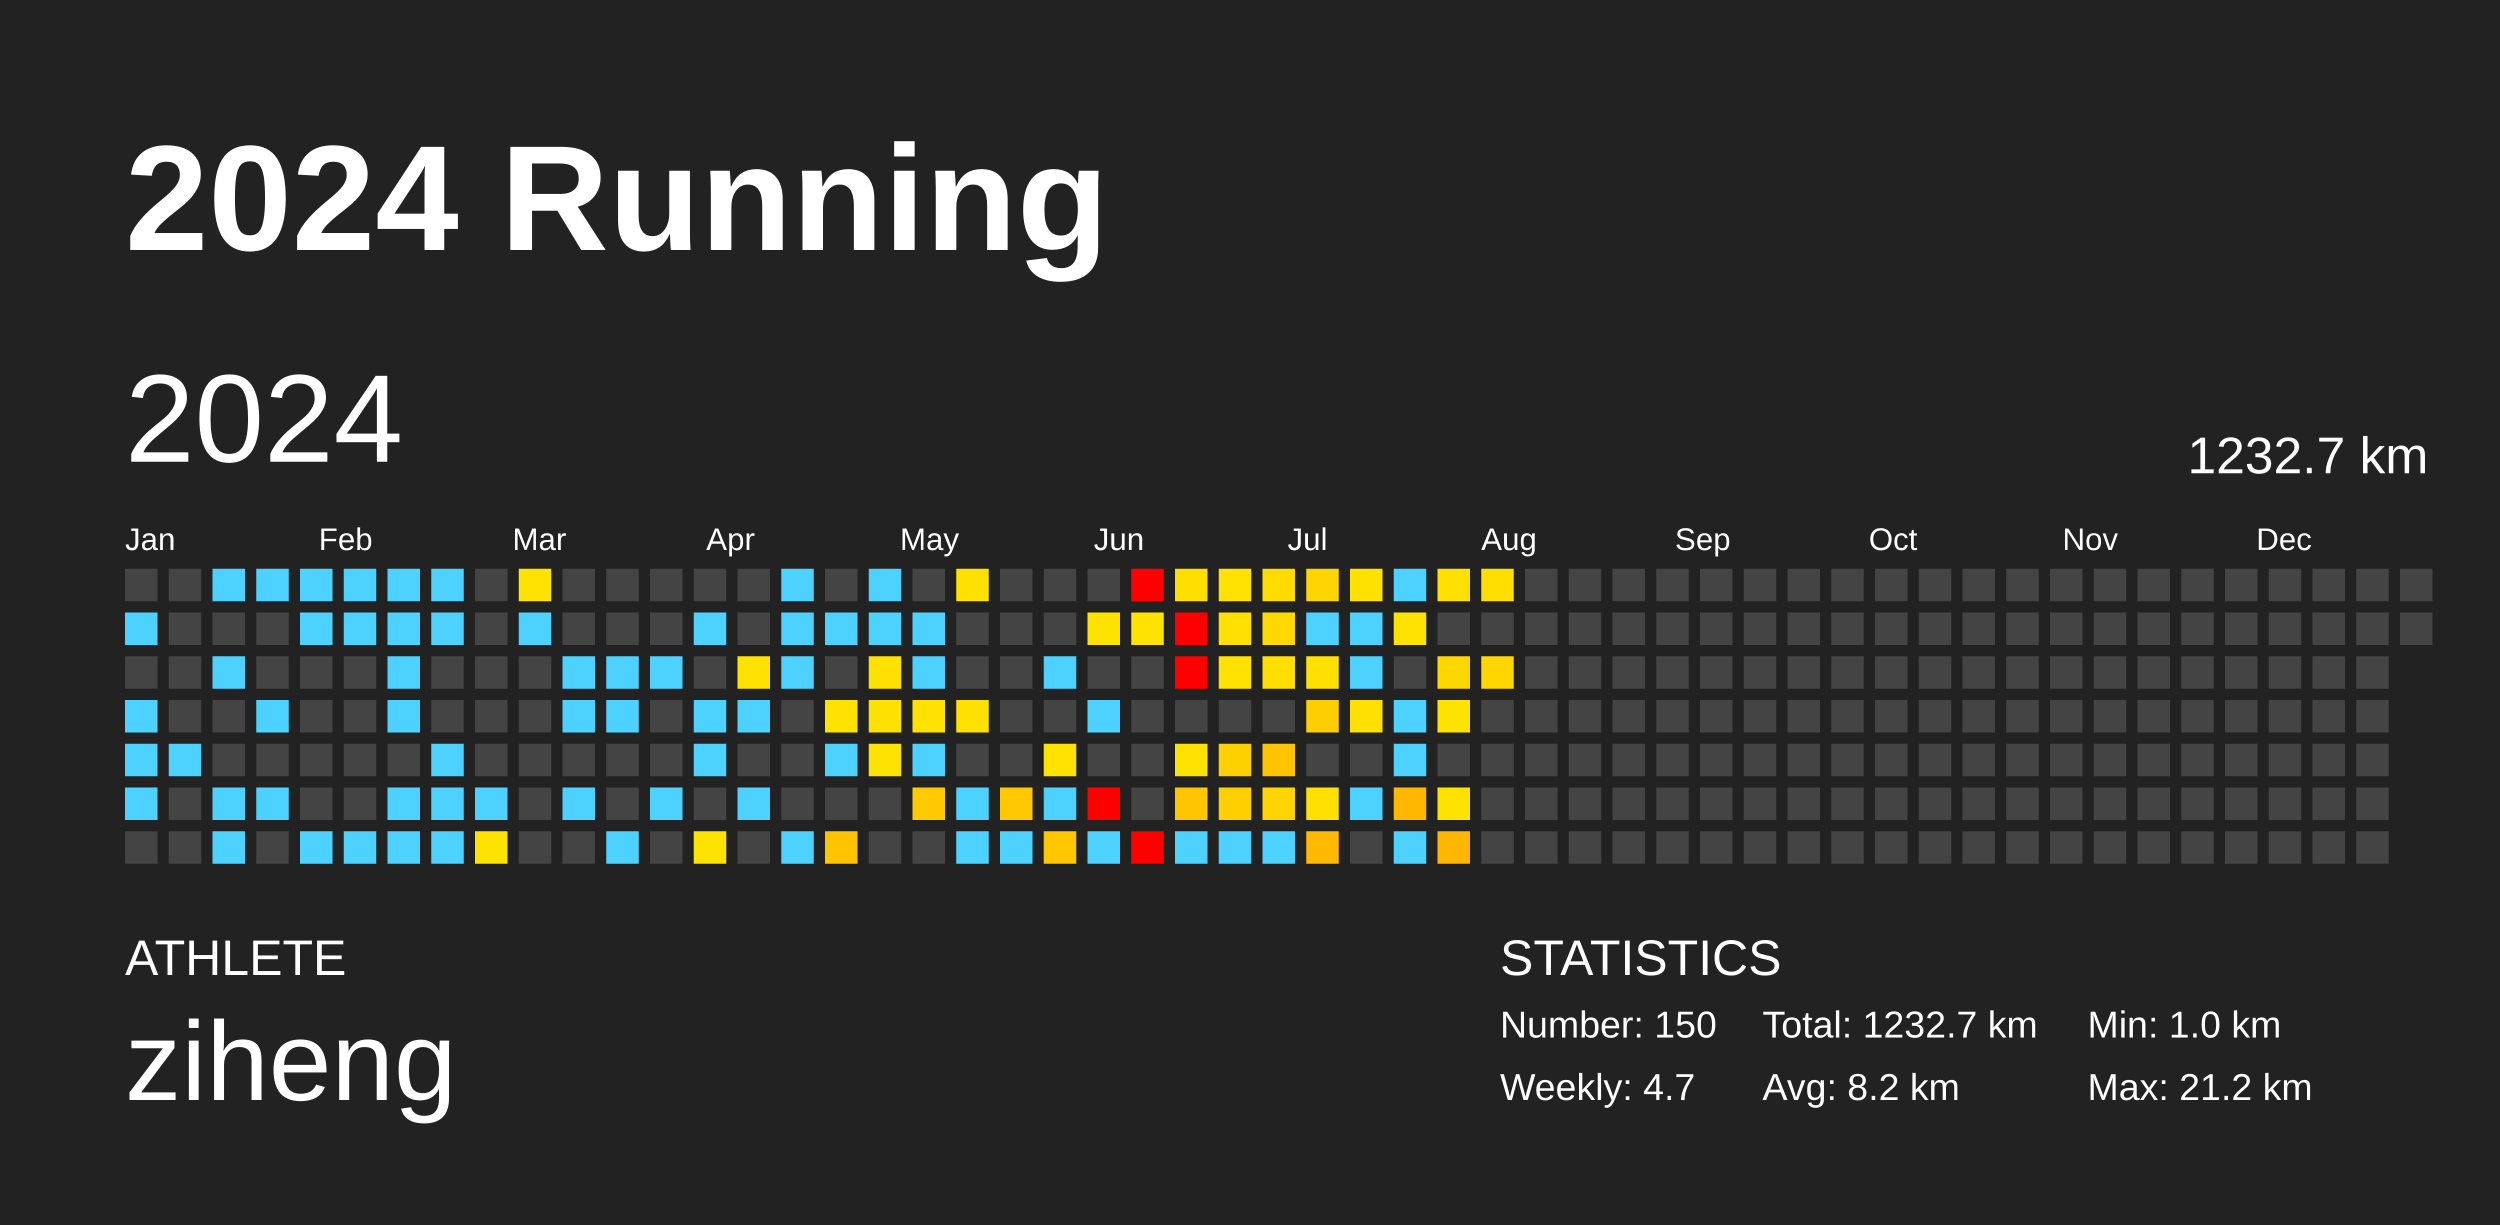
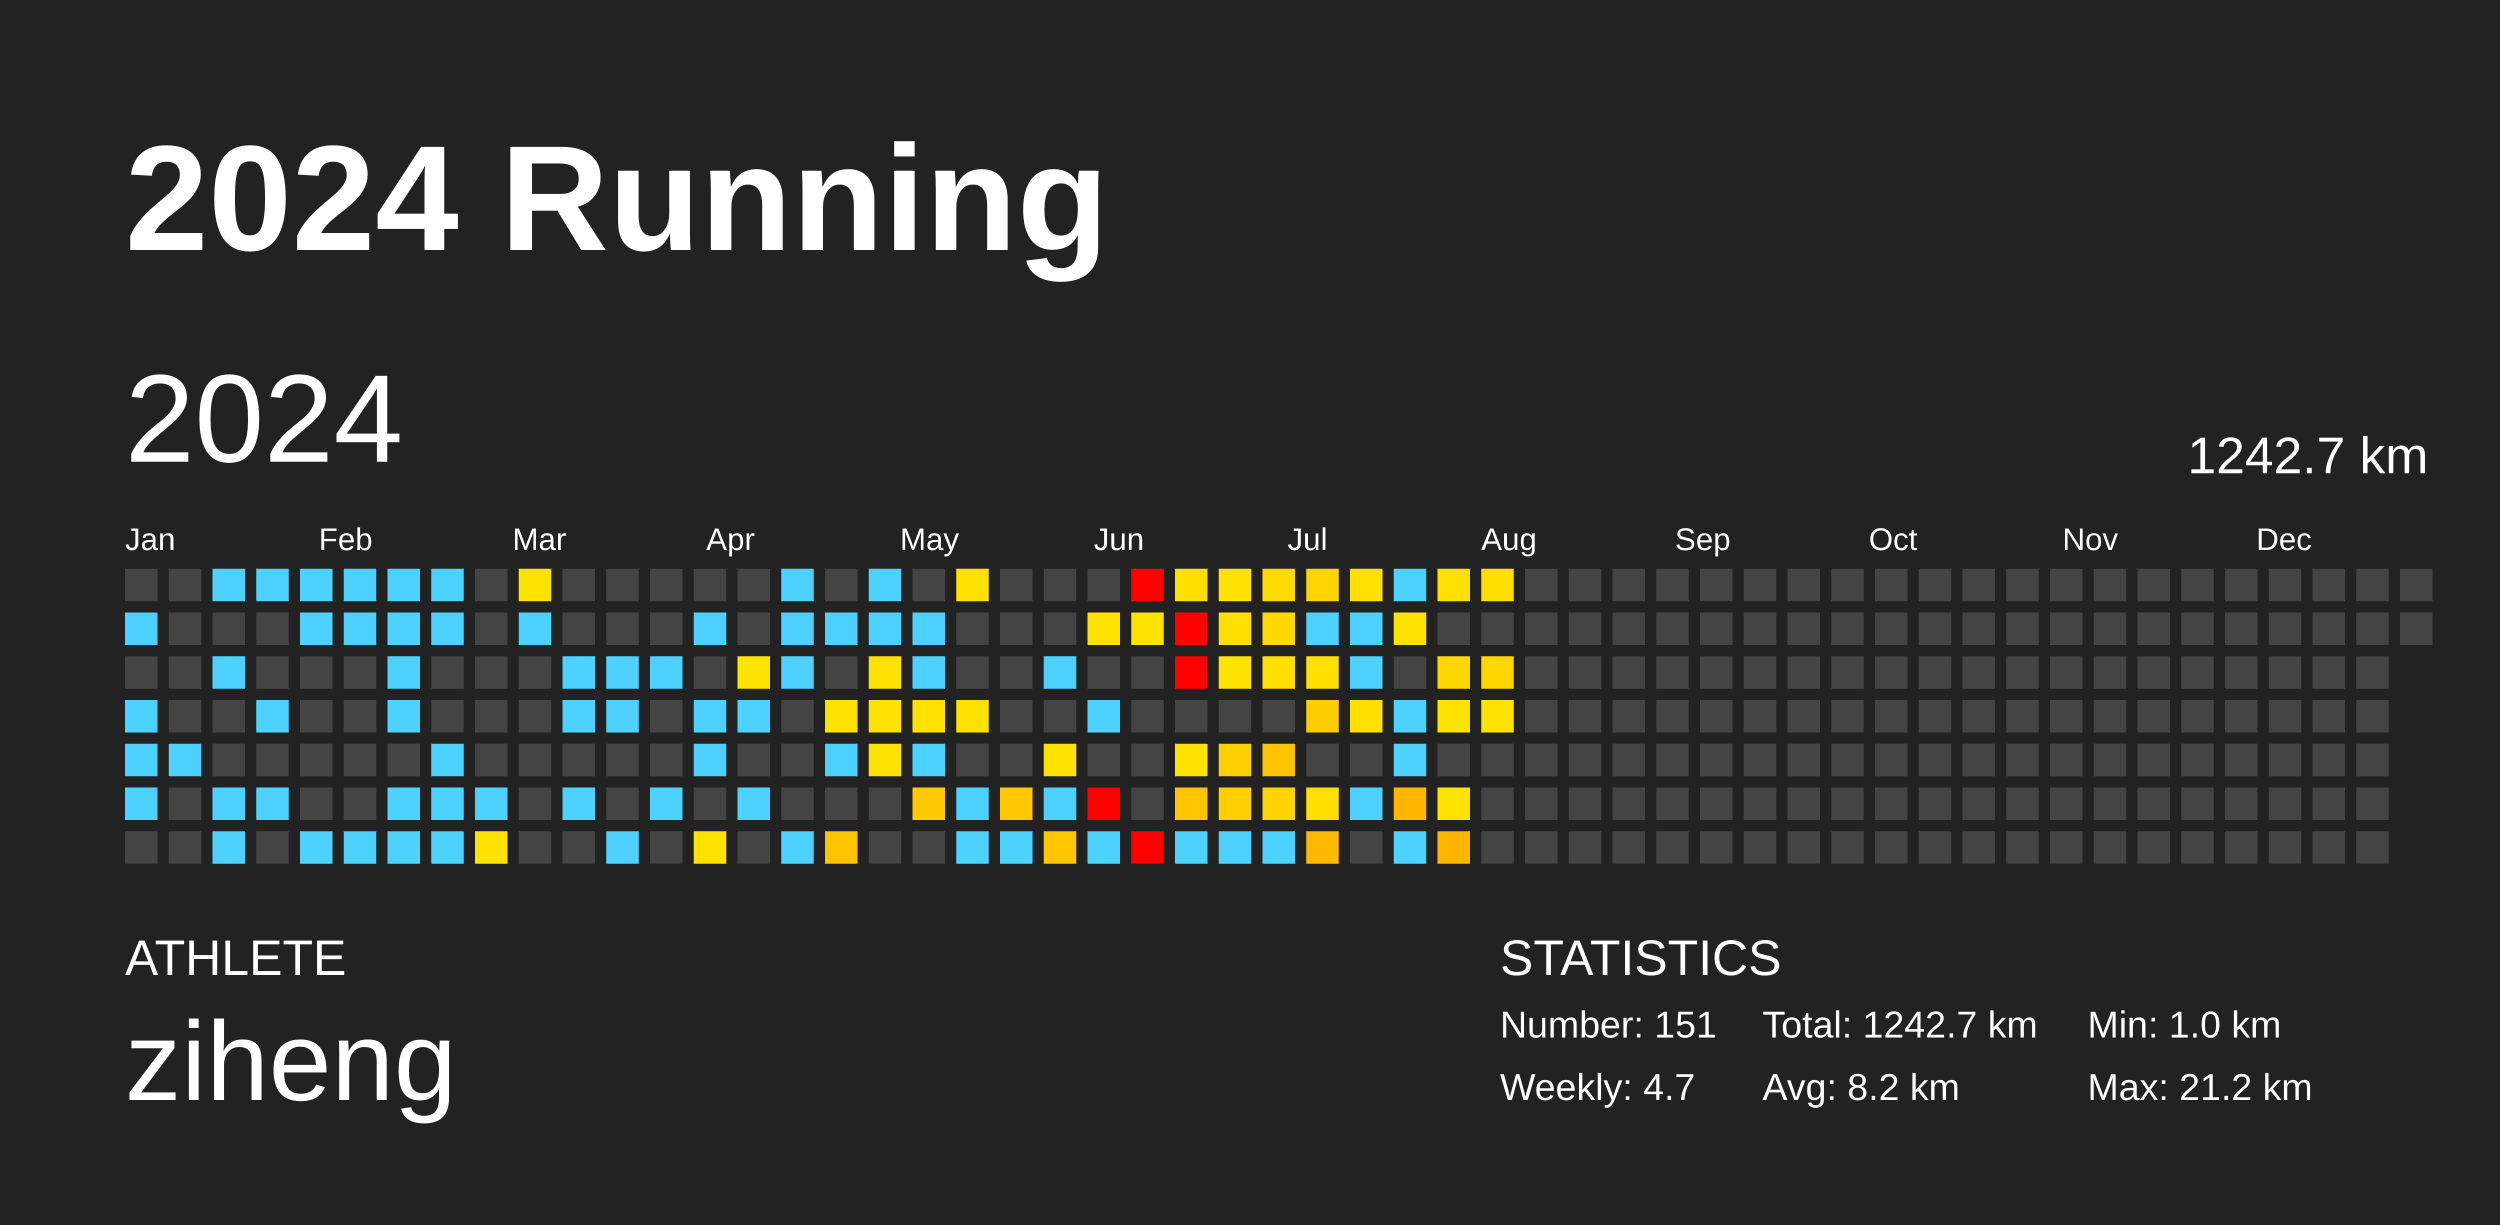
<svg xmlns="http://www.w3.org/2000/svg" baseProfile="full" height="98mm" version="1.1" viewBox="0,0,200,98" width="200mm">
  <defs />
  <rect fill="#222222" height="98" width="200" x="0" y="0" />
  <text fill="#FFFFFF" style="font-size:12px; font-family:Arial; font-weight:bold;" x="10" y="20">2024 Running</text>
  <text fill="#FFFFFF" style="font-size:4px; font-family:Arial" x="10" y="78">ATHLETE</text>
  <text fill="#FFFFFF" style="font-size:9px; font-family:Arial" x="10" y="88">ziheng</text>
  <text fill="#FFFFFF" style="font-size:4px; font-family:Arial" x="120" y="78">STATISTICS</text>
-   <text fill="#FFFFFF" style="font-size:3px; font-family:Arial" x="120" y="83">Number: 150</text>
+   <text fill="#FFFFFF" style="font-size:3px; font-family:Arial" x="120" y="83">Number: 151</text>
  <text fill="#FFFFFF" style="font-size:3px; font-family:Arial" x="120" y="88">Weekly: 4.7</text>
-   <text fill="#FFFFFF" style="font-size:3px; font-family:Arial" x="141" y="83">Total: 1232.7 km</text>
+   <text fill="#FFFFFF" style="font-size:3px; font-family:Arial" x="141" y="83">Total: 1242.7 km</text>
  <text fill="#FFFFFF" style="font-size:3px; font-family:Arial" x="141" y="88">Avg: 8.2 km</text>
  <text fill="#FFFFFF" style="font-size:3px; font-family:Arial" x="167" y="83">Min: 1.0 km</text>
  <text fill="#FFFFFF" style="font-size:3px; font-family:Arial" x="167" y="88">Max: 21.2 km</text>
  <text dominant-baseline="hanging" fill="#FFFFFF" style="font-size:10.0px; font-family:Arial;" x="10" y="30">2024</text>
-   <text dominant-baseline="hanging" fill="#FFFFFF" style="font-size:4.125px; font-family:Arial;" x="175" y="35">1232.7 km</text>
+   <text dominant-baseline="hanging" fill="#FFFFFF" style="font-size:4.125px; font-family:Arial;" x="175" y="35">1242.7 km</text>
  <text fill="#FFFFFF" style="font-size:2.5px; font-family:Arial" x="10.0" y="44">Jan</text>
  <text fill="#FFFFFF" style="font-size:2.5px; font-family:Arial" x="25.5" y="44">Feb</text>
  <text fill="#FFFFFF" style="font-size:2.5px; font-family:Arial" x="41.0" y="44">Mar</text>
  <text fill="#FFFFFF" style="font-size:2.5px; font-family:Arial" x="56.5" y="44">Apr</text>
  <text fill="#FFFFFF" style="font-size:2.5px; font-family:Arial" x="72.0" y="44">May</text>
  <text fill="#FFFFFF" style="font-size:2.5px; font-family:Arial" x="87.5" y="44">Jun</text>
  <text fill="#FFFFFF" style="font-size:2.5px; font-family:Arial" x="103.0" y="44">Jul</text>
  <text fill="#FFFFFF" style="font-size:2.5px; font-family:Arial" x="118.5" y="44">Aug</text>
  <text fill="#FFFFFF" style="font-size:2.5px; font-family:Arial" x="134.0" y="44">Sep</text>
  <text fill="#FFFFFF" style="font-size:2.5px; font-family:Arial" x="149.5" y="44">Oct</text>
  <text fill="#FFFFFF" style="font-size:2.5px; font-family:Arial" x="165.0" y="44">Nov</text>
  <text fill="#FFFFFF" style="font-size:2.5px; font-family:Arial" x="180.5" y="44">Dec</text>
  <rect fill="#444444" height="2.6" width="2.6" x="10.0" y="45.5" />
  <rect fill="#4dd2ff" height="2.6" width="2.6" x="10.0" y="49.0" />
  <rect fill="#444444" height="2.6" width="2.6" x="10.0" y="52.5" />
  <rect fill="#4dd2ff" height="2.6" width="2.6" x="10.0" y="56.0" />
  <rect fill="#4dd2ff" height="2.6" width="2.6" x="10.0" y="59.5" />
  <rect fill="#4dd2ff" height="2.6" width="2.6" x="10.0" y="63.0" />
  <rect fill="#444444" height="2.6" width="2.6" x="10.0" y="66.5" />
  <rect fill="#444444" height="2.6" width="2.6" x="13.5" y="45.5" />
  <rect fill="#444444" height="2.6" width="2.6" x="13.5" y="49.0" />
  <rect fill="#444444" height="2.6" width="2.6" x="13.5" y="52.5" />
  <rect fill="#444444" height="2.6" width="2.6" x="13.5" y="56.0" />
  <rect fill="#4dd2ff" height="2.6" width="2.6" x="13.5" y="59.5" />
  <rect fill="#444444" height="2.6" width="2.6" x="13.5" y="63.0" />
  <rect fill="#444444" height="2.6" width="2.6" x="13.5" y="66.5" />
  <rect fill="#4dd2ff" height="2.6" width="2.6" x="17.0" y="45.5" />
  <rect fill="#444444" height="2.6" width="2.6" x="17.0" y="49.0" />
  <rect fill="#4dd2ff" height="2.6" width="2.6" x="17.0" y="52.5" />
  <rect fill="#444444" height="2.6" width="2.6" x="17.0" y="56.0" />
  <rect fill="#444444" height="2.6" width="2.6" x="17.0" y="59.5" />
  <rect fill="#4dd2ff" height="2.6" width="2.6" x="17.0" y="63.0" />
  <rect fill="#4dd2ff" height="2.6" width="2.6" x="17.0" y="66.5" />
  <rect fill="#4dd2ff" height="2.6" width="2.6" x="20.5" y="45.5" />
  <rect fill="#444444" height="2.6" width="2.6" x="20.5" y="49.0" />
  <rect fill="#444444" height="2.6" width="2.6" x="20.5" y="52.5" />
  <rect fill="#4dd2ff" height="2.6" width="2.6" x="20.5" y="56.0" />
  <rect fill="#444444" height="2.6" width="2.6" x="20.5" y="59.5" />
  <rect fill="#4dd2ff" height="2.6" width="2.6" x="20.5" y="63.0" />
  <rect fill="#444444" height="2.6" width="2.6" x="20.5" y="66.5" />
  <rect fill="#4dd2ff" height="2.6" width="2.6" x="24.0" y="45.5" />
  <rect fill="#4dd2ff" height="2.6" width="2.6" x="24.0" y="49.0" />
  <rect fill="#444444" height="2.6" width="2.6" x="24.0" y="52.5" />
  <rect fill="#444444" height="2.6" width="2.6" x="24.0" y="56.0" />
  <rect fill="#444444" height="2.6" width="2.6" x="24.0" y="59.5" />
  <rect fill="#444444" height="2.6" width="2.6" x="24.0" y="63.0" />
  <rect fill="#4dd2ff" height="2.6" width="2.6" x="24.0" y="66.5" />
  <rect fill="#4dd2ff" height="2.6" width="2.6" x="27.5" y="45.5" />
  <rect fill="#4dd2ff" height="2.6" width="2.6" x="27.5" y="49.0" />
  <rect fill="#444444" height="2.6" width="2.6" x="27.5" y="52.5" />
  <rect fill="#444444" height="2.6" width="2.6" x="27.5" y="56.0" />
  <rect fill="#444444" height="2.6" width="2.6" x="27.5" y="59.5" />
  <rect fill="#444444" height="2.6" width="2.6" x="27.5" y="63.0" />
  <rect fill="#4dd2ff" height="2.6" width="2.6" x="27.5" y="66.5" />
  <rect fill="#4dd2ff" height="2.6" width="2.6" x="31.0" y="45.5" />
  <rect fill="#4dd2ff" height="2.6" width="2.6" x="31.0" y="49.0" />
  <rect fill="#4dd2ff" height="2.6" width="2.6" x="31.0" y="52.5" />
  <rect fill="#4dd2ff" height="2.6" width="2.6" x="31.0" y="56.0" />
  <rect fill="#444444" height="2.6" width="2.6" x="31.0" y="59.5" />
  <rect fill="#4dd2ff" height="2.6" width="2.6" x="31.0" y="63.0" />
  <rect fill="#4dd2ff" height="2.6" width="2.6" x="31.0" y="66.5" />
  <rect fill="#4dd2ff" height="2.6" width="2.6" x="34.5" y="45.5" />
  <rect fill="#4dd2ff" height="2.6" width="2.6" x="34.5" y="49.0" />
  <rect fill="#444444" height="2.6" width="2.6" x="34.5" y="52.5" />
  <rect fill="#444444" height="2.6" width="2.6" x="34.5" y="56.0" />
  <rect fill="#4dd2ff" height="2.6" width="2.6" x="34.5" y="59.5" />
  <rect fill="#4dd2ff" height="2.6" width="2.6" x="34.5" y="63.0" />
  <rect fill="#4dd2ff" height="2.6" width="2.6" x="34.5" y="66.5" />
  <rect fill="#444444" height="2.6" width="2.6" x="38.0" y="45.5" />
  <rect fill="#444444" height="2.6" width="2.6" x="38.0" y="49.0" />
  <rect fill="#444444" height="2.6" width="2.6" x="38.0" y="52.5" />
  <rect fill="#444444" height="2.6" width="2.6" x="38.0" y="56.0" />
  <rect fill="#444444" height="2.6" width="2.6" x="38.0" y="59.5" />
  <rect fill="#4dd2ff" height="2.6" width="2.6" x="38.0" y="63.0" />
  <rect fill="#ffe300" height="2.6" width="2.6" x="38.0" y="66.5" />
  <rect fill="#ffe300" height="2.6" width="2.6" x="41.5" y="45.5" />
  <rect fill="#4dd2ff" height="2.6" width="2.6" x="41.5" y="49.0" />
  <rect fill="#444444" height="2.6" width="2.6" x="41.5" y="52.5" />
  <rect fill="#444444" height="2.6" width="2.6" x="41.5" y="56.0" />
  <rect fill="#444444" height="2.6" width="2.6" x="41.5" y="59.5" />
  <rect fill="#444444" height="2.6" width="2.6" x="41.5" y="63.0" />
  <rect fill="#444444" height="2.6" width="2.6" x="41.5" y="66.5" />
  <rect fill="#444444" height="2.6" width="2.6" x="45.0" y="45.5" />
  <rect fill="#444444" height="2.6" width="2.6" x="45.0" y="49.0" />
  <rect fill="#4dd2ff" height="2.6" width="2.6" x="45.0" y="52.5" />
  <rect fill="#4dd2ff" height="2.6" width="2.6" x="45.0" y="56.0" />
  <rect fill="#444444" height="2.6" width="2.6" x="45.0" y="59.5" />
  <rect fill="#4dd2ff" height="2.6" width="2.6" x="45.0" y="63.0" />
  <rect fill="#444444" height="2.6" width="2.6" x="45.0" y="66.5" />
  <rect fill="#444444" height="2.6" width="2.6" x="48.5" y="45.5" />
  <rect fill="#444444" height="2.6" width="2.6" x="48.5" y="49.0" />
  <rect fill="#4dd2ff" height="2.6" width="2.6" x="48.5" y="52.5" />
  <rect fill="#4dd2ff" height="2.6" width="2.6" x="48.5" y="56.0" />
  <rect fill="#444444" height="2.6" width="2.6" x="48.5" y="59.5" />
  <rect fill="#444444" height="2.6" width="2.6" x="48.5" y="63.0" />
  <rect fill="#4dd2ff" height="2.6" width="2.6" x="48.5" y="66.5" />
  <rect fill="#444444" height="2.6" width="2.6" x="52.0" y="45.5" />
  <rect fill="#444444" height="2.6" width="2.6" x="52.0" y="49.0" />
  <rect fill="#4dd2ff" height="2.6" width="2.6" x="52.0" y="52.5" />
  <rect fill="#444444" height="2.6" width="2.6" x="52.0" y="56.0" />
  <rect fill="#444444" height="2.6" width="2.6" x="52.0" y="59.5" />
  <rect fill="#4dd2ff" height="2.6" width="2.6" x="52.0" y="63.0" />
  <rect fill="#444444" height="2.6" width="2.6" x="52.0" y="66.5" />
  <rect fill="#444444" height="2.6" width="2.6" x="55.5" y="45.5" />
  <rect fill="#4dd2ff" height="2.6" width="2.6" x="55.5" y="49.0" />
  <rect fill="#444444" height="2.6" width="2.6" x="55.5" y="52.5" />
  <rect fill="#4dd2ff" height="2.6" width="2.6" x="55.5" y="56.0" />
  <rect fill="#4dd2ff" height="2.6" width="2.6" x="55.5" y="59.5" />
  <rect fill="#444444" height="2.6" width="2.6" x="55.5" y="63.0" />
  <rect fill="#ffe300" height="2.6" width="2.6" x="55.5" y="66.5" />
  <rect fill="#444444" height="2.6" width="2.6" x="59.0" y="45.5" />
  <rect fill="#444444" height="2.6" width="2.6" x="59.0" y="49.0" />
  <rect fill="#ffe300" height="2.6" width="2.6" x="59.0" y="52.5" />
  <rect fill="#4dd2ff" height="2.6" width="2.6" x="59.0" y="56.0" />
  <rect fill="#444444" height="2.6" width="2.6" x="59.0" y="59.5" />
  <rect fill="#4dd2ff" height="2.6" width="2.6" x="59.0" y="63.0" />
  <rect fill="#444444" height="2.6" width="2.6" x="59.0" y="66.5" />
  <rect fill="#4dd2ff" height="2.6" width="2.6" x="62.5" y="45.5" />
  <rect fill="#4dd2ff" height="2.6" width="2.6" x="62.5" y="49.0" />
  <rect fill="#4dd2ff" height="2.6" width="2.6" x="62.5" y="52.5" />
  <rect fill="#444444" height="2.6" width="2.6" x="62.5" y="56.0" />
  <rect fill="#444444" height="2.6" width="2.6" x="62.5" y="59.5" />
  <rect fill="#444444" height="2.6" width="2.6" x="62.5" y="63.0" />
  <rect fill="#4dd2ff" height="2.6" width="2.6" x="62.5" y="66.5" />
  <rect fill="#444444" height="2.6" width="2.6" x="66.0" y="45.5" />
  <rect fill="#4dd2ff" height="2.6" width="2.6" x="66.0" y="49.0" />
  <rect fill="#444444" height="2.6" width="2.6" x="66.0" y="52.5" />
  <rect fill="#ffe300" height="2.6" width="2.6" x="66.0" y="56.0" />
  <rect fill="#4dd2ff" height="2.6" width="2.6" x="66.0" y="59.5" />
  <rect fill="#444444" height="2.6" width="2.6" x="66.0" y="63.0" />
  <rect fill="#ffc400" height="2.6" width="2.6" x="66.0" y="66.5" />
  <rect fill="#4dd2ff" height="2.6" width="2.6" x="69.5" y="45.5" />
  <rect fill="#4dd2ff" height="2.6" width="2.6" x="69.5" y="49.0" />
  <rect fill="#ffe100" height="2.6" width="2.6" x="69.5" y="52.5" />
  <rect fill="#ffe100" height="2.6" width="2.6" x="69.5" y="56.0" />
  <rect fill="#ffe300" height="2.6" width="2.6" x="69.5" y="59.5" />
  <rect fill="#444444" height="2.6" width="2.6" x="69.5" y="63.0" />
  <rect fill="#444444" height="2.6" width="2.6" x="69.5" y="66.5" />
  <rect fill="#444444" height="2.6" width="2.6" x="73.0" y="45.5" />
  <rect fill="#4dd2ff" height="2.6" width="2.6" x="73.0" y="49.0" />
  <rect fill="#4dd2ff" height="2.6" width="2.6" x="73.0" y="52.5" />
  <rect fill="#ffe200" height="2.6" width="2.6" x="73.0" y="56.0" />
  <rect fill="#4dd2ff" height="2.6" width="2.6" x="73.0" y="59.5" />
  <rect fill="#ffc900" height="2.6" width="2.6" x="73.0" y="63.0" />
  <rect fill="#444444" height="2.6" width="2.6" x="73.0" y="66.5" />
  <rect fill="#ffe100" height="2.6" width="2.6" x="76.5" y="45.5" />
  <rect fill="#444444" height="2.6" width="2.6" x="76.5" y="49.0" />
  <rect fill="#444444" height="2.6" width="2.6" x="76.5" y="52.5" />
  <rect fill="#ffe100" height="2.6" width="2.6" x="76.5" y="56.0" />
  <rect fill="#444444" height="2.6" width="2.6" x="76.5" y="59.5" />
  <rect fill="#4dd2ff" height="2.6" width="2.6" x="76.5" y="63.0" />
  <rect fill="#4dd2ff" height="2.6" width="2.6" x="76.5" y="66.5" />
  <rect fill="#444444" height="2.6" width="2.6" x="80.0" y="45.5" />
  <rect fill="#444444" height="2.6" width="2.6" x="80.0" y="49.0" />
  <rect fill="#444444" height="2.6" width="2.6" x="80.0" y="52.5" />
  <rect fill="#444444" height="2.6" width="2.6" x="80.0" y="56.0" />
  <rect fill="#444444" height="2.6" width="2.6" x="80.0" y="59.5" />
  <rect fill="#ffc800" height="2.6" width="2.6" x="80.0" y="63.0" />
  <rect fill="#4dd2ff" height="2.6" width="2.6" x="80.0" y="66.5" />
  <rect fill="#444444" height="2.6" width="2.6" x="83.5" y="45.5" />
  <rect fill="#444444" height="2.6" width="2.6" x="83.5" y="49.0" />
  <rect fill="#4dd2ff" height="2.6" width="2.6" x="83.5" y="52.5" />
  <rect fill="#444444" height="2.6" width="2.6" x="83.5" y="56.0" />
  <rect fill="#ffe300" height="2.6" width="2.6" x="83.5" y="59.5" />
  <rect fill="#4dd2ff" height="2.6" width="2.6" x="83.5" y="63.0" />
  <rect fill="#ffc700" height="2.6" width="2.6" x="83.5" y="66.5" />
  <rect fill="#444444" height="2.6" width="2.6" x="87.0" y="45.5" />
  <rect fill="#ffe300" height="2.6" width="2.6" x="87.0" y="49.0" />
  <rect fill="#444444" height="2.6" width="2.6" x="87.0" y="52.5" />
  <rect fill="#4dd2ff" height="2.6" width="2.6" x="87.0" y="56.0" />
  <rect fill="#444444" height="2.6" width="2.6" x="87.0" y="59.5" />
  <rect fill="red" height="2.6" width="2.6" x="87.0" y="63.0" />
  <rect fill="#4dd2ff" height="2.6" width="2.6" x="87.0" y="66.5" />
  <rect fill="red" height="2.6" width="2.6" x="90.5" y="45.5" />
  <rect fill="#ffe300" height="2.6" width="2.6" x="90.5" y="49.0" />
  <rect fill="#444444" height="2.6" width="2.6" x="90.5" y="52.5" />
  <rect fill="#444444" height="2.6" width="2.6" x="90.5" y="56.0" />
  <rect fill="#444444" height="2.6" width="2.6" x="90.5" y="59.5" />
  <rect fill="#444444" height="2.6" width="2.6" x="90.5" y="63.0" />
  <rect fill="red" height="2.6" width="2.6" x="90.5" y="66.5" />
  <rect fill="#ffde00" height="2.6" width="2.6" x="94.0" y="45.5" />
  <rect fill="red" height="2.6" width="2.6" x="94.0" y="49.0" />
  <rect fill="red" height="2.6" width="2.6" x="94.0" y="52.5" />
  <rect fill="#444444" height="2.6" width="2.6" x="94.0" y="56.0" />
  <rect fill="#ffe300" height="2.6" width="2.6" x="94.0" y="59.5" />
  <rect fill="#ffc600" height="2.6" width="2.6" x="94.0" y="63.0" />
  <rect fill="#4dd2ff" height="2.6" width="2.6" x="94.0" y="66.5" />
  <rect fill="#ffe200" height="2.6" width="2.6" x="97.5" y="45.5" />
  <rect fill="#ffe000" height="2.6" width="2.6" x="97.5" y="49.0" />
  <rect fill="#ffe200" height="2.6" width="2.6" x="97.5" y="52.5" />
  <rect fill="#444444" height="2.6" width="2.6" x="97.5" y="56.0" />
  <rect fill="#ffd000" height="2.6" width="2.6" x="97.5" y="59.5" />
  <rect fill="#ffcf00" height="2.6" width="2.6" x="97.5" y="63.0" />
  <rect fill="#4dd2ff" height="2.6" width="2.6" x="97.5" y="66.5" />
  <rect fill="#ffdb00" height="2.6" width="2.6" x="101.0" y="45.5" />
  <rect fill="#ffd900" height="2.6" width="2.6" x="101.0" y="49.0" />
  <rect fill="#ffde00" height="2.6" width="2.6" x="101.0" y="52.5" />
  <rect fill="#444444" height="2.6" width="2.6" x="101.0" y="56.0" />
  <rect fill="#ffc400" height="2.6" width="2.6" x="101.0" y="59.5" />
  <rect fill="#ffd400" height="2.6" width="2.6" x="101.0" y="63.0" />
  <rect fill="#4dd2ff" height="2.6" width="2.6" x="101.0" y="66.5" />
  <rect fill="#ffd500" height="2.6" width="2.6" x="104.5" y="45.5" />
  <rect fill="#4dd2ff" height="2.6" width="2.6" x="104.5" y="49.0" />
  <rect fill="#ffe000" height="2.6" width="2.6" x="104.5" y="52.5" />
  <rect fill="#ffce00" height="2.6" width="2.6" x="104.5" y="56.0" />
  <rect fill="#444444" height="2.6" width="2.6" x="104.5" y="59.5" />
  <rect fill="#ffe000" height="2.6" width="2.6" x="104.5" y="63.0" />
  <rect fill="#ffb900" height="2.6" width="2.6" x="104.5" y="66.5" />
  <rect fill="#ffe100" height="2.6" width="2.6" x="108.0" y="45.5" />
  <rect fill="#4dd2ff" height="2.6" width="2.6" x="108.0" y="49.0" />
  <rect fill="#4dd2ff" height="2.6" width="2.6" x="108.0" y="52.5" />
  <rect fill="#ffe000" height="2.6" width="2.6" x="108.0" y="56.0" />
  <rect fill="#444444" height="2.6" width="2.6" x="108.0" y="59.5" />
  <rect fill="#4dd2ff" height="2.6" width="2.6" x="108.0" y="63.0" />
  <rect fill="#444444" height="2.6" width="2.6" x="108.0" y="66.5" />
  <rect fill="#4dd2ff" height="2.6" width="2.6" x="111.5" y="45.5" />
  <rect fill="#ffe300" height="2.6" width="2.6" x="111.5" y="49.0" />
  <rect fill="#444444" height="2.6" width="2.6" x="111.5" y="52.5" />
  <rect fill="#4dd2ff" height="2.6" width="2.6" x="111.5" y="56.0" />
  <rect fill="#4dd2ff" height="2.6" width="2.6" x="111.5" y="59.5" />
  <rect fill="#ffb700" height="2.6" width="2.6" x="111.5" y="63.0" />
  <rect fill="#4dd2ff" height="2.6" width="2.6" x="111.5" y="66.5" />
  <rect fill="#ffe000" height="2.6" width="2.6" x="115.0" y="45.5" />
  <rect fill="#444444" height="2.6" width="2.6" x="115.0" y="49.0" />
  <rect fill="#ffd700" height="2.6" width="2.6" x="115.0" y="52.5" />
  <rect fill="#ffe300" height="2.6" width="2.6" x="115.0" y="56.0" />
  <rect fill="#444444" height="2.6" width="2.6" x="115.0" y="59.5" />
  <rect fill="#ffe300" height="2.6" width="2.6" x="115.0" y="63.0" />
  <rect fill="#ffb600" height="2.6" width="2.6" x="115.0" y="66.5" />
  <rect fill="#ffde00" height="2.6" width="2.6" x="118.5" y="45.5" />
  <rect fill="#444444" height="2.6" width="2.6" x="118.5" y="49.0" />
  <rect fill="#ffd600" height="2.6" width="2.6" x="118.5" y="52.5" />
-   <rect fill="#444444" height="2.6" width="2.6" x="118.5" y="56.0" />
+   <rect fill="#ffe300" height="2.6" width="2.6" x="118.5" y="56.0" />
  <rect fill="#444444" height="2.6" width="2.6" x="118.5" y="59.5" />
  <rect fill="#444444" height="2.6" width="2.6" x="118.5" y="63.0" />
  <rect fill="#444444" height="2.6" width="2.6" x="118.5" y="66.5" />
  <rect fill="#444444" height="2.6" width="2.6" x="122.0" y="45.5" />
  <rect fill="#444444" height="2.6" width="2.6" x="122.0" y="49.0" />
  <rect fill="#444444" height="2.6" width="2.6" x="122.0" y="52.5" />
  <rect fill="#444444" height="2.6" width="2.6" x="122.0" y="56.0" />
  <rect fill="#444444" height="2.6" width="2.6" x="122.0" y="59.5" />
  <rect fill="#444444" height="2.6" width="2.6" x="122.0" y="63.0" />
  <rect fill="#444444" height="2.6" width="2.6" x="122.0" y="66.5" />
  <rect fill="#444444" height="2.6" width="2.6" x="125.5" y="45.5" />
  <rect fill="#444444" height="2.6" width="2.6" x="125.5" y="49.0" />
  <rect fill="#444444" height="2.6" width="2.6" x="125.5" y="52.5" />
  <rect fill="#444444" height="2.6" width="2.6" x="125.5" y="56.0" />
  <rect fill="#444444" height="2.6" width="2.6" x="125.5" y="59.5" />
  <rect fill="#444444" height="2.6" width="2.6" x="125.5" y="63.0" />
  <rect fill="#444444" height="2.6" width="2.6" x="125.5" y="66.5" />
  <rect fill="#444444" height="2.6" width="2.6" x="129.0" y="45.5" />
  <rect fill="#444444" height="2.6" width="2.6" x="129.0" y="49.0" />
  <rect fill="#444444" height="2.6" width="2.6" x="129.0" y="52.5" />
  <rect fill="#444444" height="2.6" width="2.6" x="129.0" y="56.0" />
  <rect fill="#444444" height="2.6" width="2.6" x="129.0" y="59.5" />
  <rect fill="#444444" height="2.6" width="2.6" x="129.0" y="63.0" />
  <rect fill="#444444" height="2.6" width="2.6" x="129.0" y="66.5" />
  <rect fill="#444444" height="2.6" width="2.6" x="132.5" y="45.5" />
  <rect fill="#444444" height="2.6" width="2.6" x="132.5" y="49.0" />
  <rect fill="#444444" height="2.6" width="2.6" x="132.5" y="52.5" />
  <rect fill="#444444" height="2.6" width="2.6" x="132.5" y="56.0" />
  <rect fill="#444444" height="2.6" width="2.6" x="132.5" y="59.5" />
  <rect fill="#444444" height="2.6" width="2.6" x="132.5" y="63.0" />
  <rect fill="#444444" height="2.6" width="2.6" x="132.5" y="66.5" />
  <rect fill="#444444" height="2.6" width="2.6" x="136.0" y="45.5" />
  <rect fill="#444444" height="2.6" width="2.6" x="136.0" y="49.0" />
  <rect fill="#444444" height="2.6" width="2.6" x="136.0" y="52.5" />
  <rect fill="#444444" height="2.6" width="2.6" x="136.0" y="56.0" />
  <rect fill="#444444" height="2.6" width="2.6" x="136.0" y="59.5" />
  <rect fill="#444444" height="2.6" width="2.6" x="136.0" y="63.0" />
  <rect fill="#444444" height="2.6" width="2.6" x="136.0" y="66.5" />
  <rect fill="#444444" height="2.6" width="2.6" x="139.5" y="45.5" />
  <rect fill="#444444" height="2.6" width="2.6" x="139.5" y="49.0" />
  <rect fill="#444444" height="2.6" width="2.6" x="139.5" y="52.5" />
  <rect fill="#444444" height="2.6" width="2.6" x="139.5" y="56.0" />
  <rect fill="#444444" height="2.6" width="2.6" x="139.5" y="59.5" />
  <rect fill="#444444" height="2.6" width="2.6" x="139.5" y="63.0" />
  <rect fill="#444444" height="2.6" width="2.6" x="139.5" y="66.5" />
  <rect fill="#444444" height="2.6" width="2.6" x="143.0" y="45.5" />
  <rect fill="#444444" height="2.6" width="2.6" x="143.0" y="49.0" />
  <rect fill="#444444" height="2.6" width="2.6" x="143.0" y="52.5" />
  <rect fill="#444444" height="2.6" width="2.6" x="143.0" y="56.0" />
  <rect fill="#444444" height="2.6" width="2.6" x="143.0" y="59.5" />
  <rect fill="#444444" height="2.6" width="2.6" x="143.0" y="63.0" />
  <rect fill="#444444" height="2.6" width="2.6" x="143.0" y="66.5" />
  <rect fill="#444444" height="2.6" width="2.6" x="146.5" y="45.5" />
  <rect fill="#444444" height="2.6" width="2.6" x="146.5" y="49.0" />
  <rect fill="#444444" height="2.6" width="2.6" x="146.5" y="52.5" />
  <rect fill="#444444" height="2.6" width="2.6" x="146.5" y="56.0" />
  <rect fill="#444444" height="2.6" width="2.6" x="146.5" y="59.5" />
  <rect fill="#444444" height="2.6" width="2.6" x="146.5" y="63.0" />
  <rect fill="#444444" height="2.6" width="2.6" x="146.5" y="66.5" />
  <rect fill="#444444" height="2.6" width="2.6" x="150.0" y="45.5" />
  <rect fill="#444444" height="2.6" width="2.6" x="150.0" y="49.0" />
  <rect fill="#444444" height="2.6" width="2.6" x="150.0" y="52.5" />
  <rect fill="#444444" height="2.6" width="2.6" x="150.0" y="56.0" />
  <rect fill="#444444" height="2.6" width="2.6" x="150.0" y="59.5" />
  <rect fill="#444444" height="2.6" width="2.6" x="150.0" y="63.0" />
  <rect fill="#444444" height="2.6" width="2.6" x="150.0" y="66.5" />
  <rect fill="#444444" height="2.6" width="2.6" x="153.5" y="45.5" />
  <rect fill="#444444" height="2.6" width="2.6" x="153.5" y="49.0" />
  <rect fill="#444444" height="2.6" width="2.6" x="153.5" y="52.5" />
  <rect fill="#444444" height="2.6" width="2.6" x="153.5" y="56.0" />
  <rect fill="#444444" height="2.6" width="2.6" x="153.5" y="59.5" />
  <rect fill="#444444" height="2.6" width="2.6" x="153.5" y="63.0" />
  <rect fill="#444444" height="2.6" width="2.6" x="153.5" y="66.5" />
  <rect fill="#444444" height="2.6" width="2.6" x="157.0" y="45.5" />
  <rect fill="#444444" height="2.6" width="2.6" x="157.0" y="49.0" />
  <rect fill="#444444" height="2.6" width="2.6" x="157.0" y="52.5" />
  <rect fill="#444444" height="2.6" width="2.6" x="157.0" y="56.0" />
  <rect fill="#444444" height="2.6" width="2.6" x="157.0" y="59.5" />
  <rect fill="#444444" height="2.6" width="2.6" x="157.0" y="63.0" />
  <rect fill="#444444" height="2.6" width="2.6" x="157.0" y="66.5" />
  <rect fill="#444444" height="2.6" width="2.6" x="160.5" y="45.5" />
  <rect fill="#444444" height="2.6" width="2.6" x="160.5" y="49.0" />
  <rect fill="#444444" height="2.6" width="2.6" x="160.5" y="52.5" />
  <rect fill="#444444" height="2.6" width="2.6" x="160.5" y="56.0" />
  <rect fill="#444444" height="2.6" width="2.6" x="160.5" y="59.5" />
  <rect fill="#444444" height="2.6" width="2.6" x="160.5" y="63.0" />
  <rect fill="#444444" height="2.6" width="2.6" x="160.5" y="66.5" />
  <rect fill="#444444" height="2.6" width="2.6" x="164.0" y="45.5" />
  <rect fill="#444444" height="2.6" width="2.6" x="164.0" y="49.0" />
  <rect fill="#444444" height="2.6" width="2.6" x="164.0" y="52.5" />
  <rect fill="#444444" height="2.6" width="2.6" x="164.0" y="56.0" />
  <rect fill="#444444" height="2.6" width="2.6" x="164.0" y="59.5" />
  <rect fill="#444444" height="2.6" width="2.6" x="164.0" y="63.0" />
  <rect fill="#444444" height="2.6" width="2.6" x="164.0" y="66.5" />
  <rect fill="#444444" height="2.6" width="2.6" x="167.5" y="45.5" />
  <rect fill="#444444" height="2.6" width="2.6" x="167.5" y="49.0" />
  <rect fill="#444444" height="2.6" width="2.6" x="167.5" y="52.5" />
  <rect fill="#444444" height="2.6" width="2.6" x="167.5" y="56.0" />
  <rect fill="#444444" height="2.6" width="2.6" x="167.5" y="59.5" />
  <rect fill="#444444" height="2.6" width="2.6" x="167.5" y="63.0" />
  <rect fill="#444444" height="2.6" width="2.6" x="167.5" y="66.5" />
  <rect fill="#444444" height="2.6" width="2.6" x="171.0" y="45.5" />
  <rect fill="#444444" height="2.6" width="2.6" x="171.0" y="49.0" />
  <rect fill="#444444" height="2.6" width="2.6" x="171.0" y="52.5" />
  <rect fill="#444444" height="2.6" width="2.6" x="171.0" y="56.0" />
  <rect fill="#444444" height="2.6" width="2.6" x="171.0" y="59.5" />
  <rect fill="#444444" height="2.6" width="2.6" x="171.0" y="63.0" />
  <rect fill="#444444" height="2.6" width="2.6" x="171.0" y="66.5" />
  <rect fill="#444444" height="2.6" width="2.6" x="174.5" y="45.5" />
  <rect fill="#444444" height="2.6" width="2.6" x="174.5" y="49.0" />
  <rect fill="#444444" height="2.6" width="2.6" x="174.5" y="52.5" />
  <rect fill="#444444" height="2.6" width="2.6" x="174.5" y="56.0" />
  <rect fill="#444444" height="2.6" width="2.6" x="174.5" y="59.5" />
  <rect fill="#444444" height="2.6" width="2.6" x="174.5" y="63.0" />
  <rect fill="#444444" height="2.6" width="2.6" x="174.5" y="66.5" />
  <rect fill="#444444" height="2.6" width="2.6" x="178.0" y="45.5" />
  <rect fill="#444444" height="2.6" width="2.6" x="178.0" y="49.0" />
  <rect fill="#444444" height="2.6" width="2.6" x="178.0" y="52.5" />
  <rect fill="#444444" height="2.6" width="2.6" x="178.0" y="56.0" />
  <rect fill="#444444" height="2.6" width="2.6" x="178.0" y="59.5" />
  <rect fill="#444444" height="2.6" width="2.6" x="178.0" y="63.0" />
  <rect fill="#444444" height="2.6" width="2.6" x="178.0" y="66.5" />
  <rect fill="#444444" height="2.6" width="2.6" x="181.5" y="45.5" />
  <rect fill="#444444" height="2.6" width="2.6" x="181.5" y="49.0" />
  <rect fill="#444444" height="2.6" width="2.6" x="181.5" y="52.5" />
  <rect fill="#444444" height="2.6" width="2.6" x="181.5" y="56.0" />
  <rect fill="#444444" height="2.6" width="2.6" x="181.5" y="59.5" />
  <rect fill="#444444" height="2.6" width="2.6" x="181.5" y="63.0" />
  <rect fill="#444444" height="2.6" width="2.6" x="181.5" y="66.5" />
  <rect fill="#444444" height="2.6" width="2.6" x="185.0" y="45.5" />
  <rect fill="#444444" height="2.6" width="2.6" x="185.0" y="49.0" />
  <rect fill="#444444" height="2.6" width="2.6" x="185.0" y="52.5" />
  <rect fill="#444444" height="2.6" width="2.6" x="185.0" y="56.0" />
  <rect fill="#444444" height="2.6" width="2.6" x="185.0" y="59.5" />
  <rect fill="#444444" height="2.6" width="2.6" x="185.0" y="63.0" />
  <rect fill="#444444" height="2.6" width="2.6" x="185.0" y="66.5" />
  <rect fill="#444444" height="2.6" width="2.6" x="188.5" y="45.5" />
  <rect fill="#444444" height="2.6" width="2.6" x="188.5" y="49.0" />
  <rect fill="#444444" height="2.6" width="2.6" x="188.5" y="52.5" />
  <rect fill="#444444" height="2.6" width="2.6" x="188.5" y="56.0" />
  <rect fill="#444444" height="2.6" width="2.6" x="188.5" y="59.5" />
  <rect fill="#444444" height="2.6" width="2.6" x="188.5" y="63.0" />
  <rect fill="#444444" height="2.6" width="2.6" x="188.5" y="66.5" />
  <rect fill="#444444" height="2.6" width="2.6" x="192.0" y="45.5" />
  <rect fill="#444444" height="2.6" width="2.6" x="192.0" y="49.0" />
</svg>
